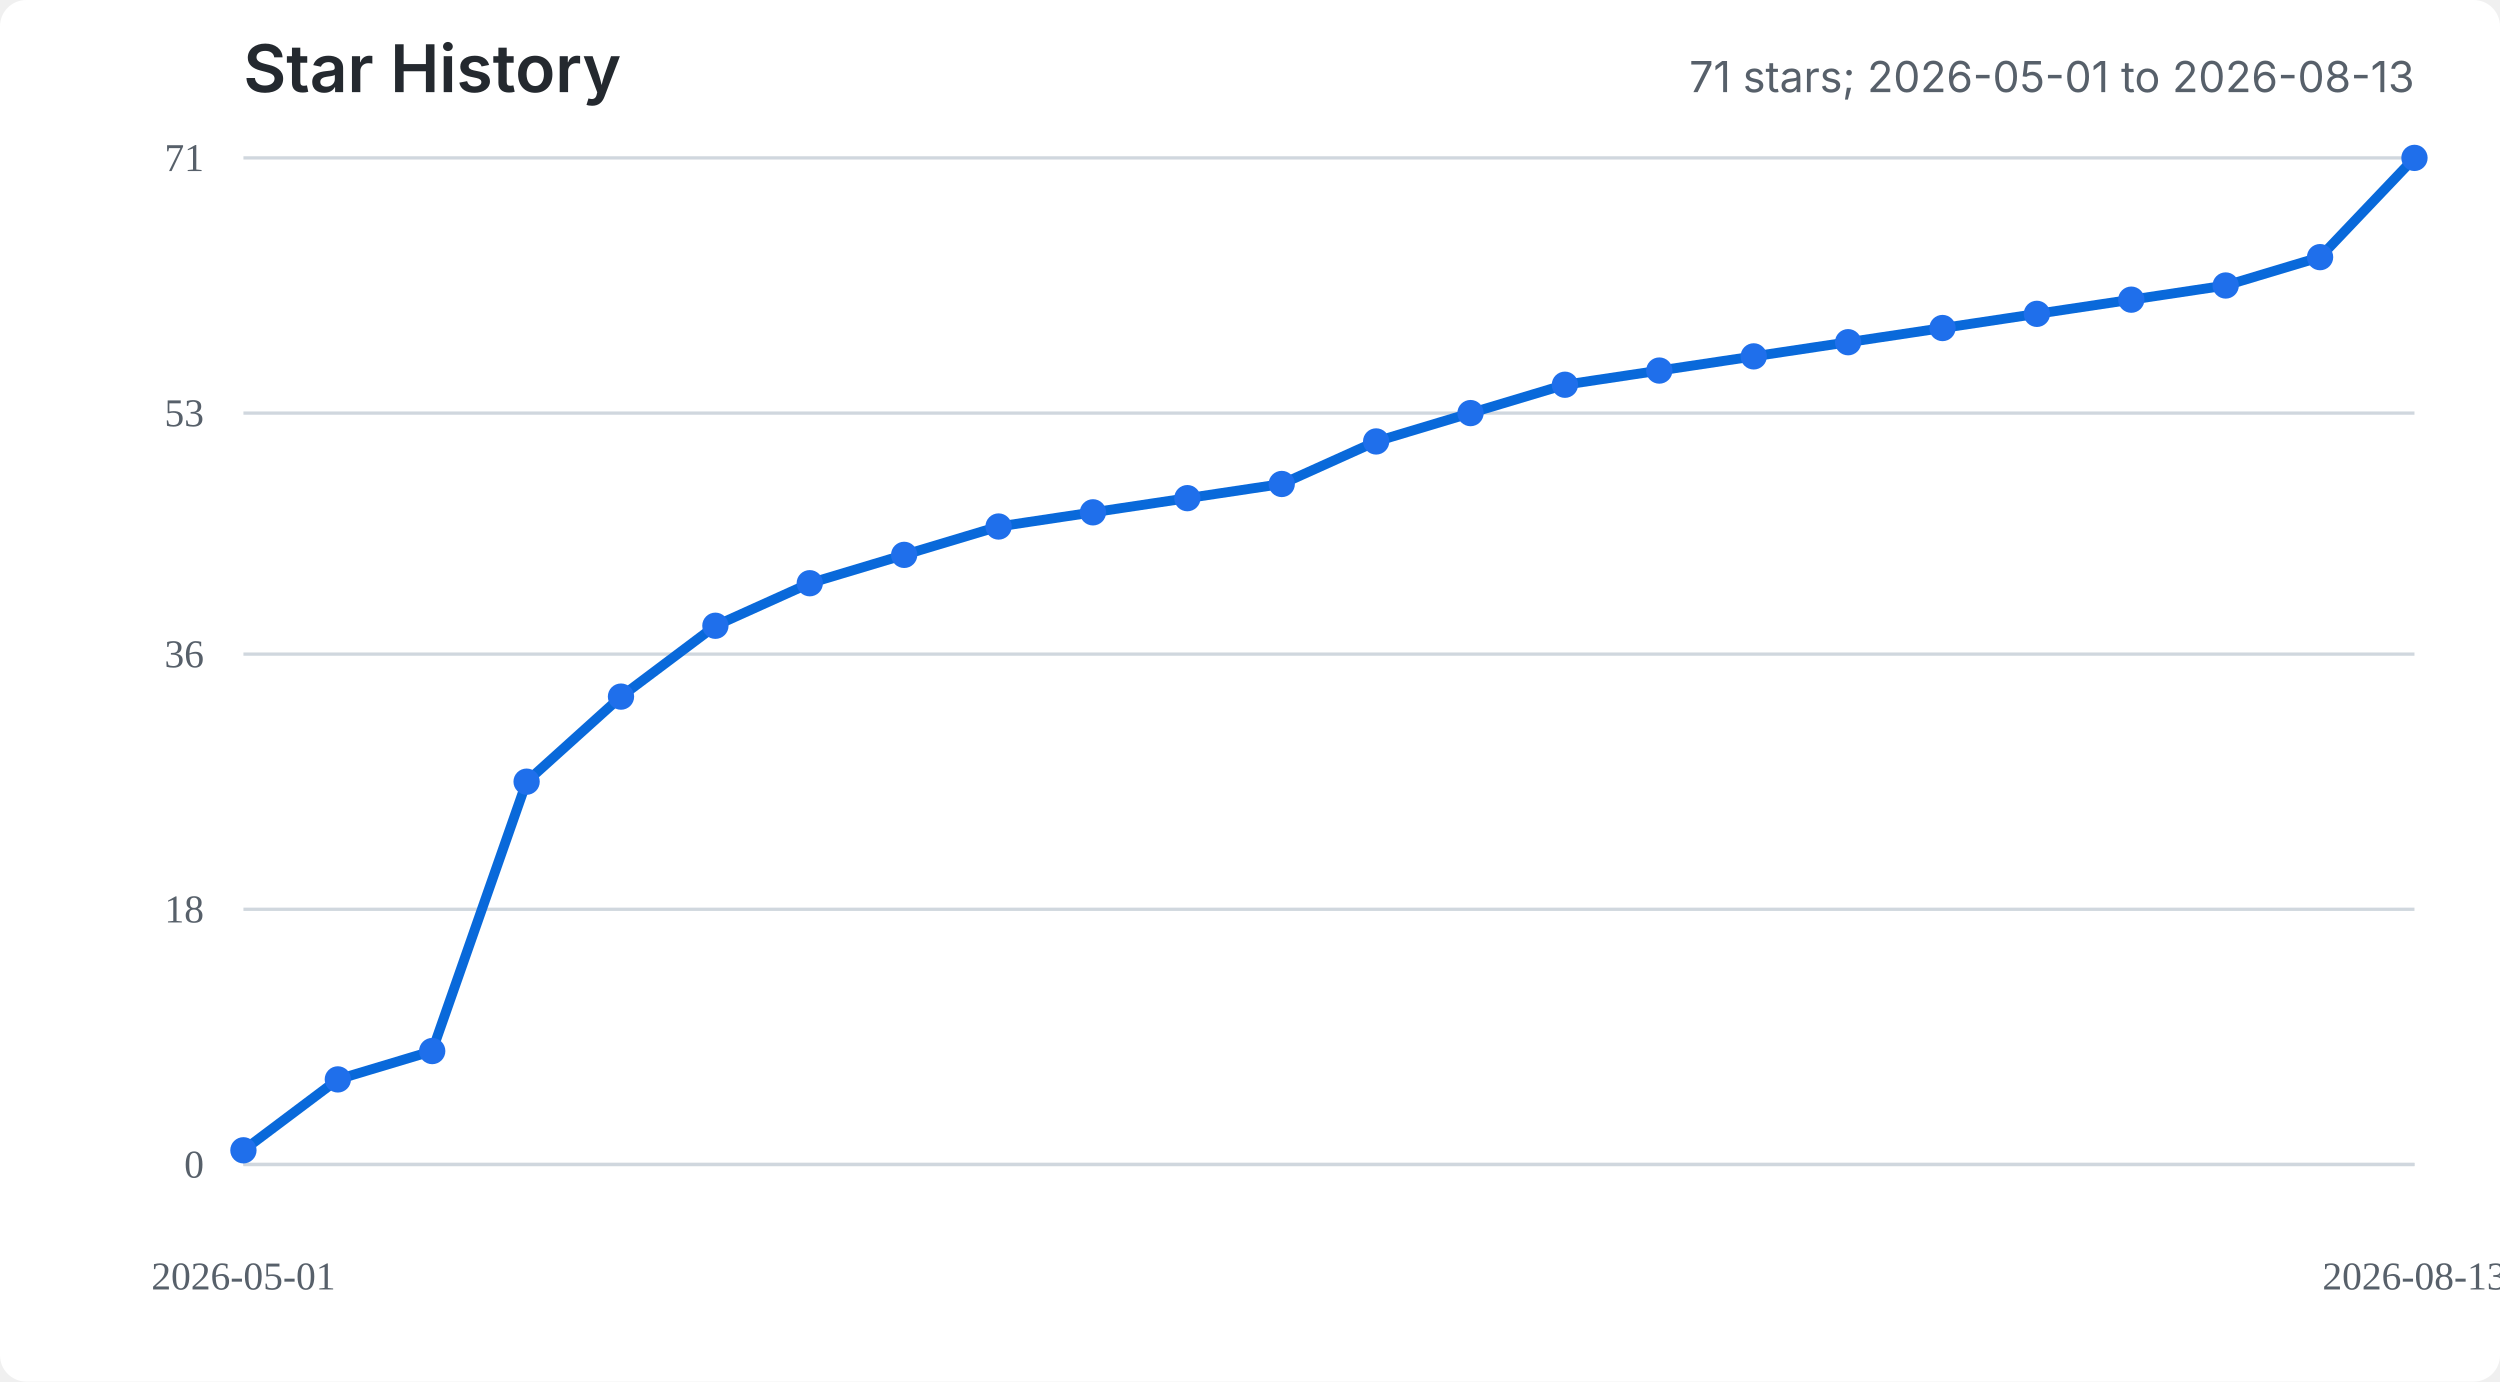
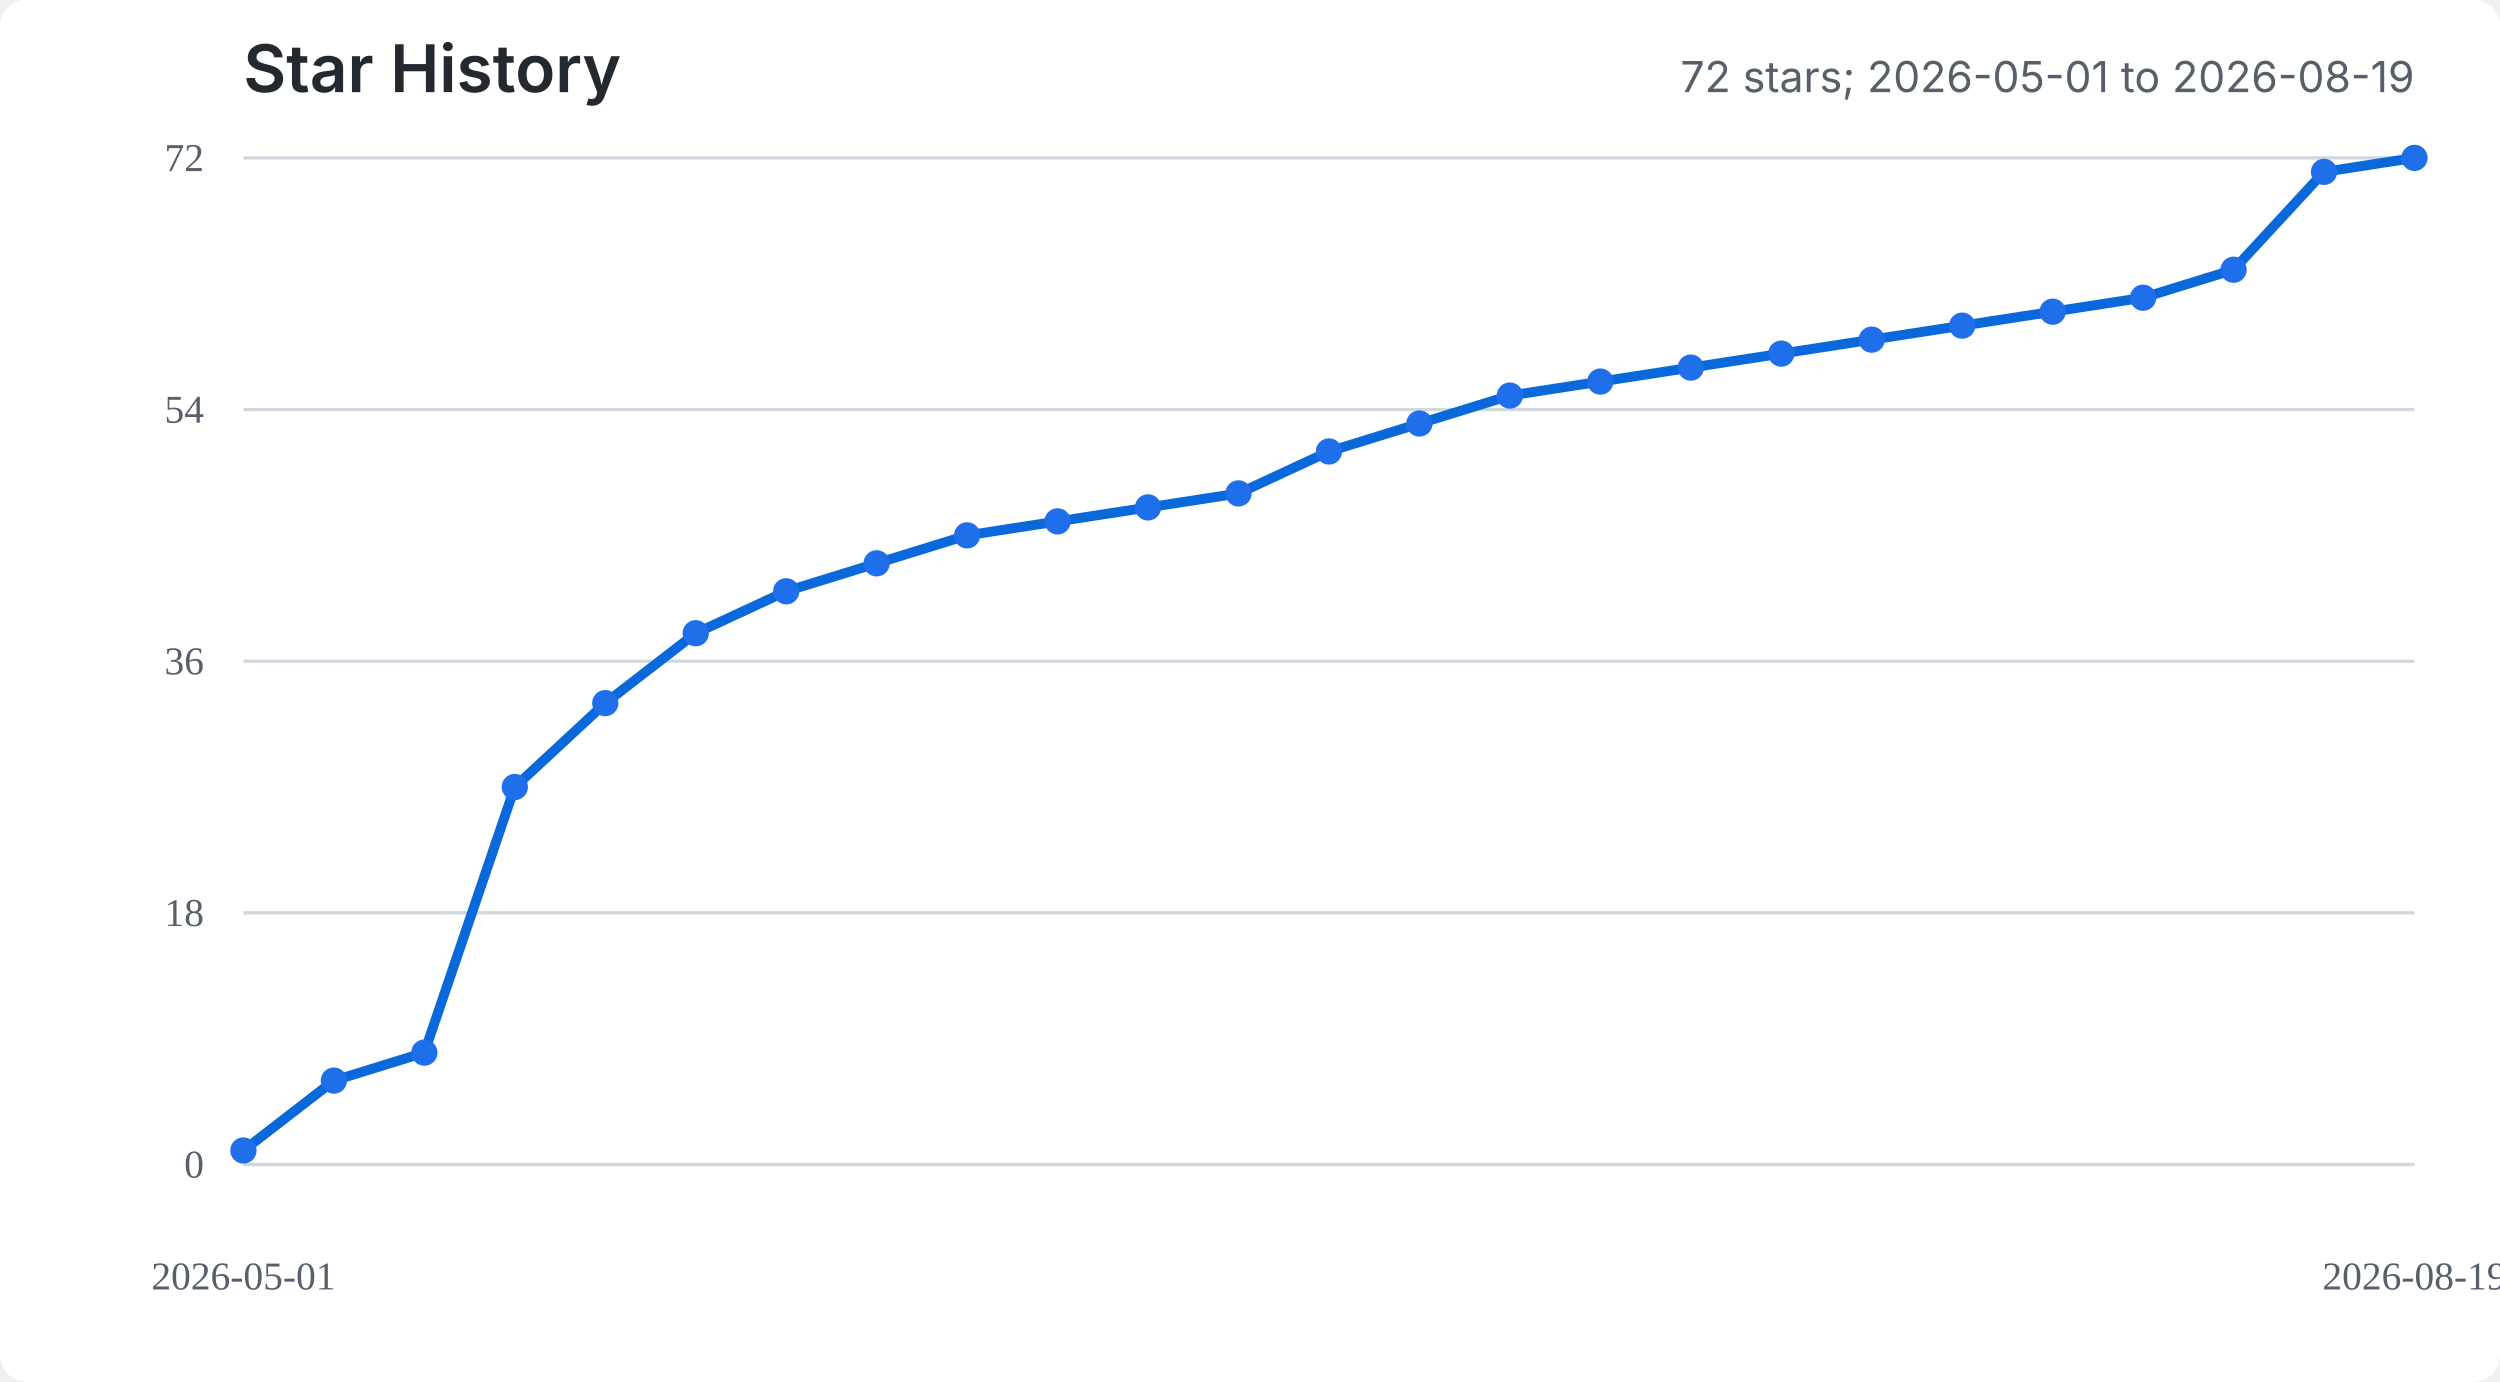
<svg xmlns="http://www.w3.org/2000/svg" width="760" height="420" viewBox="0 0 760 420" role="img" aria-labelledby="title desc">
  <rect width="100%" height="100%" fill="#ffffff" rx="8" />
  <text x="74" y="28" fill="#24292f" font-family="-apple-system,BlinkMacSystemFont,'Segoe UI',sans-serif" font-size="20" font-weight="600">Star History</text>
-   <text x="734" y="28" text-anchor="end" fill="#57606a" font-family="-apple-system,BlinkMacSystemFont,'Segoe UI',sans-serif" font-size="13">71 stars; 2026-05-01 to 2026-08-13</text>
+   <text x="734" y="28" text-anchor="end" fill="#57606a" font-family="-apple-system,BlinkMacSystemFont,'Segoe UI',sans-serif" font-size="13">72 stars; 2026-05-01 to 2026-08-19</text>
  <line x1="74" y1="354.00" x2="734" y2="354.00" stroke="#d0d7de" stroke-width="1" />
-   <line x1="74" y1="276.42" x2="734" y2="276.42" stroke="#d0d7de" stroke-width="1" />
-   <line x1="74" y1="198.85" x2="734" y2="198.85" stroke="#d0d7de" stroke-width="1" />
-   <line x1="74" y1="125.58" x2="734" y2="125.58" stroke="#d0d7de" stroke-width="1" />
+   <line x1="74" y1="277.50" x2="734" y2="277.50" stroke="#d0d7de" stroke-width="1" />
+   <line x1="74" y1="201.00" x2="734" y2="201.00" stroke="#d0d7de" stroke-width="1" />
+   <line x1="74" y1="124.50" x2="734" y2="124.50" stroke="#d0d7de" stroke-width="1" />
  <line x1="74" y1="48.00" x2="734" y2="48.00" stroke="#d0d7de" stroke-width="1" />
  <text x="62" y="358.00" text-anchor="end" fill="#57606a" font-size="12">0</text>
-   <text x="62" y="280.42" text-anchor="end" fill="#57606a" font-size="12">18</text>
-   <text x="62" y="202.85" text-anchor="end" fill="#57606a" font-size="12">36</text>
-   <text x="62" y="129.58" text-anchor="end" fill="#57606a" font-size="12">53</text>
-   <text x="62" y="52.00" text-anchor="end" fill="#57606a" font-size="12">71</text>
+   <text x="62" y="281.50" text-anchor="end" fill="#57606a" font-size="12">18</text>
+   <text x="62" y="205.00" text-anchor="end" fill="#57606a" font-size="12">36</text>
+   <text x="62" y="128.50" text-anchor="end" fill="#57606a" font-size="12">54</text>
+   <text x="62" y="52.00" text-anchor="end" fill="#57606a" font-size="12">72</text>
  <line x1="74" y1="354" x2="734" y2="354" stroke="#d0d7de" stroke-width="1" />
-   <polyline points="74.00,349.69 102.70,328.14 131.39,319.52 160.09,237.63 188.78,211.77 217.48,190.23 246.17,177.30 274.87,168.68 303.57,160.06 332.26,155.75 360.96,151.44 389.65,147.13 418.35,134.20 447.04,125.58 475.74,116.96 504.43,112.65 533.13,108.34 561.83,104.03 590.52,99.72 619.22,95.41 647.91,91.10 676.61,86.79 705.30,78.17 734.00,48.00" fill="none" stroke="#0969da" stroke-width="3" stroke-linecap="round" stroke-linejoin="round" />
-   <circle cx="74.00" cy="349.69" r="4" fill="#1f6feb" />
-   <circle cx="102.70" cy="328.14" r="4" fill="#1f6feb" />
-   <circle cx="131.39" cy="319.52" r="4" fill="#1f6feb" />
-   <circle cx="160.09" cy="237.63" r="4" fill="#1f6feb" />
-   <circle cx="188.78" cy="211.77" r="4" fill="#1f6feb" />
-   <circle cx="217.48" cy="190.23" r="4" fill="#1f6feb" />
-   <circle cx="246.17" cy="177.30" r="4" fill="#1f6feb" />
-   <circle cx="274.87" cy="168.68" r="4" fill="#1f6feb" />
-   <circle cx="303.57" cy="160.06" r="4" fill="#1f6feb" />
-   <circle cx="332.26" cy="155.75" r="4" fill="#1f6feb" />
-   <circle cx="360.96" cy="151.44" r="4" fill="#1f6feb" />
-   <circle cx="389.65" cy="147.13" r="4" fill="#1f6feb" />
-   <circle cx="418.35" cy="134.20" r="4" fill="#1f6feb" />
-   <circle cx="447.04" cy="125.58" r="4" fill="#1f6feb" />
-   <circle cx="475.74" cy="116.96" r="4" fill="#1f6feb" />
-   <circle cx="504.43" cy="112.65" r="4" fill="#1f6feb" />
-   <circle cx="533.13" cy="108.34" r="4" fill="#1f6feb" />
-   <circle cx="561.83" cy="104.03" r="4" fill="#1f6feb" />
-   <circle cx="590.52" cy="99.72" r="4" fill="#1f6feb" />
-   <circle cx="619.22" cy="95.41" r="4" fill="#1f6feb" />
-   <circle cx="647.91" cy="91.10" r="4" fill="#1f6feb" />
-   <circle cx="676.61" cy="86.79" r="4" fill="#1f6feb" />
-   <circle cx="705.30" cy="78.17" r="4" fill="#1f6feb" />
+   <polyline points="74.00,349.75 101.50,328.50 129.00,320.00 156.50,239.25 184.00,213.75 211.50,192.50 239.00,179.75 266.50,171.25 294.00,162.75 321.50,158.50 349.00,154.25 376.50,150.00 404.00,137.25 431.50,128.75 459.00,120.25 486.50,116.00 514.00,111.75 541.50,107.50 569.00,103.25 596.50,99.00 624.00,94.75 651.50,90.50 679.00,82.00 706.50,52.25 734.00,48.00" fill="none" stroke="#0969da" stroke-width="3" stroke-linecap="round" stroke-linejoin="round" />
+   <circle cx="74.00" cy="349.75" r="4" fill="#1f6feb" />
+   <circle cx="101.50" cy="328.50" r="4" fill="#1f6feb" />
+   <circle cx="129.00" cy="320.00" r="4" fill="#1f6feb" />
+   <circle cx="156.50" cy="239.25" r="4" fill="#1f6feb" />
+   <circle cx="184.00" cy="213.75" r="4" fill="#1f6feb" />
+   <circle cx="211.50" cy="192.50" r="4" fill="#1f6feb" />
+   <circle cx="239.00" cy="179.75" r="4" fill="#1f6feb" />
+   <circle cx="266.50" cy="171.25" r="4" fill="#1f6feb" />
+   <circle cx="294.00" cy="162.75" r="4" fill="#1f6feb" />
+   <circle cx="321.50" cy="158.50" r="4" fill="#1f6feb" />
+   <circle cx="349.00" cy="154.25" r="4" fill="#1f6feb" />
+   <circle cx="376.50" cy="150.00" r="4" fill="#1f6feb" />
+   <circle cx="404.00" cy="137.25" r="4" fill="#1f6feb" />
+   <circle cx="431.50" cy="128.75" r="4" fill="#1f6feb" />
+   <circle cx="459.00" cy="120.25" r="4" fill="#1f6feb" />
+   <circle cx="486.50" cy="116.00" r="4" fill="#1f6feb" />
+   <circle cx="514.00" cy="111.75" r="4" fill="#1f6feb" />
+   <circle cx="541.50" cy="107.50" r="4" fill="#1f6feb" />
+   <circle cx="569.00" cy="103.25" r="4" fill="#1f6feb" />
+   <circle cx="596.50" cy="99.00" r="4" fill="#1f6feb" />
+   <circle cx="624.00" cy="94.75" r="4" fill="#1f6feb" />
+   <circle cx="651.50" cy="90.50" r="4" fill="#1f6feb" />
+   <circle cx="679.00" cy="82.00" r="4" fill="#1f6feb" />
+   <circle cx="706.50" cy="52.25" r="4" fill="#1f6feb" />
  <circle cx="734.00" cy="48.00" r="4" fill="#1f6feb" />
  <text x="74.00" y="392" text-anchor="middle" fill="#57606a" font-size="12">2026-05-01</text>
-   <text x="734.00" y="392" text-anchor="middle" fill="#57606a" font-size="12">2026-08-13</text>
+   <text x="734.00" y="392" text-anchor="middle" fill="#57606a" font-size="12">2026-08-19</text>
</svg>
